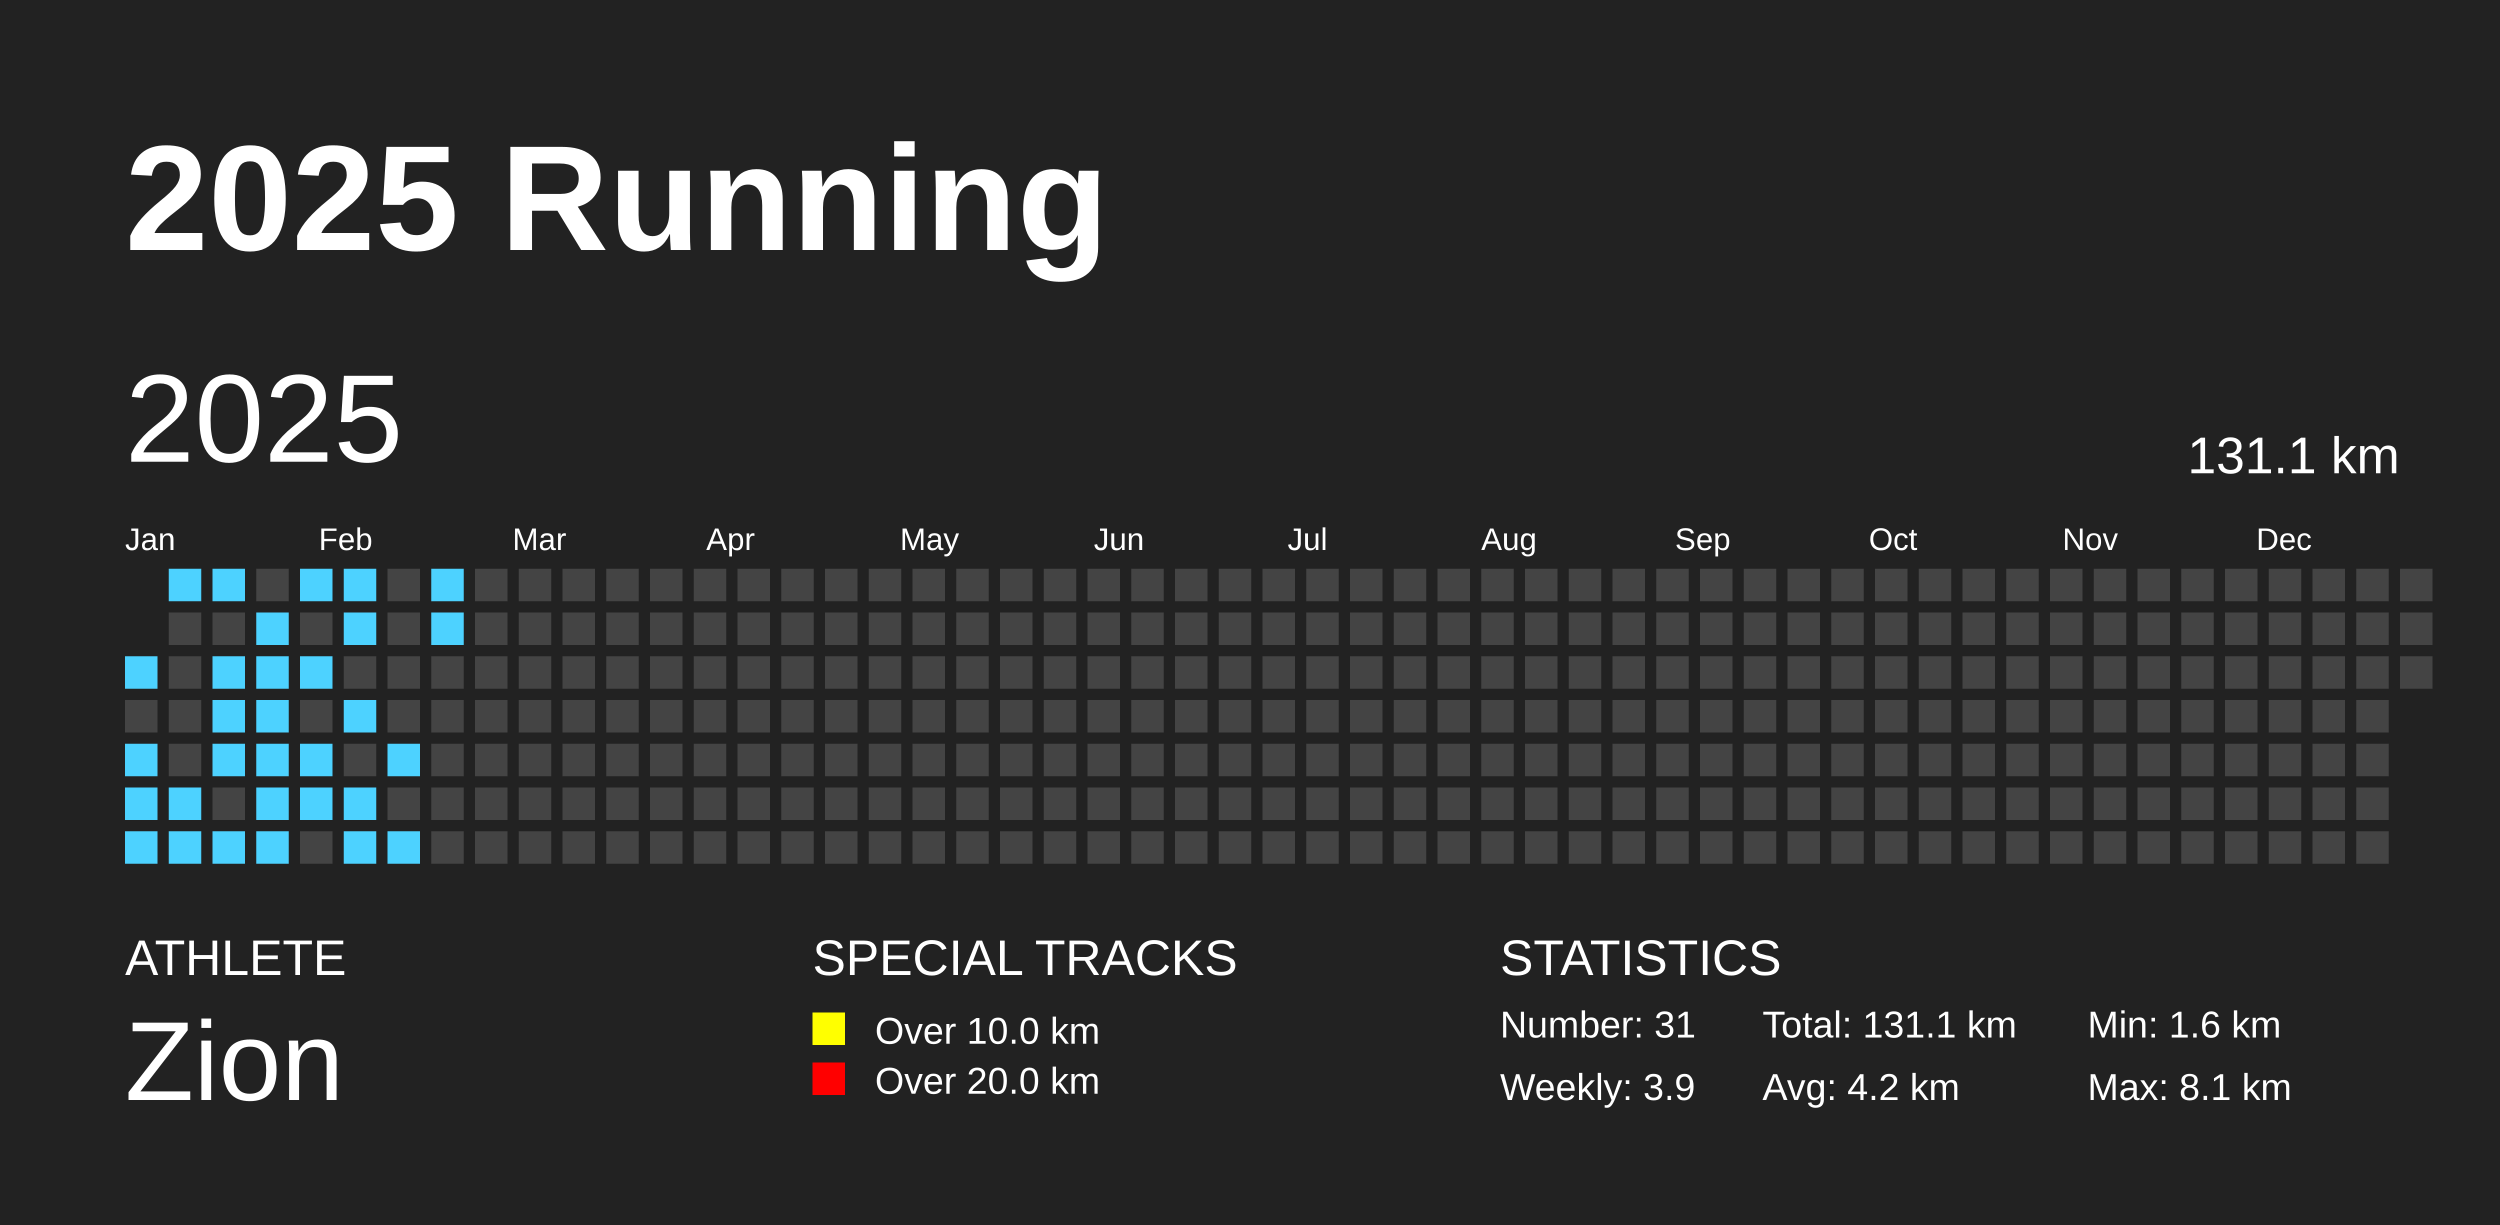
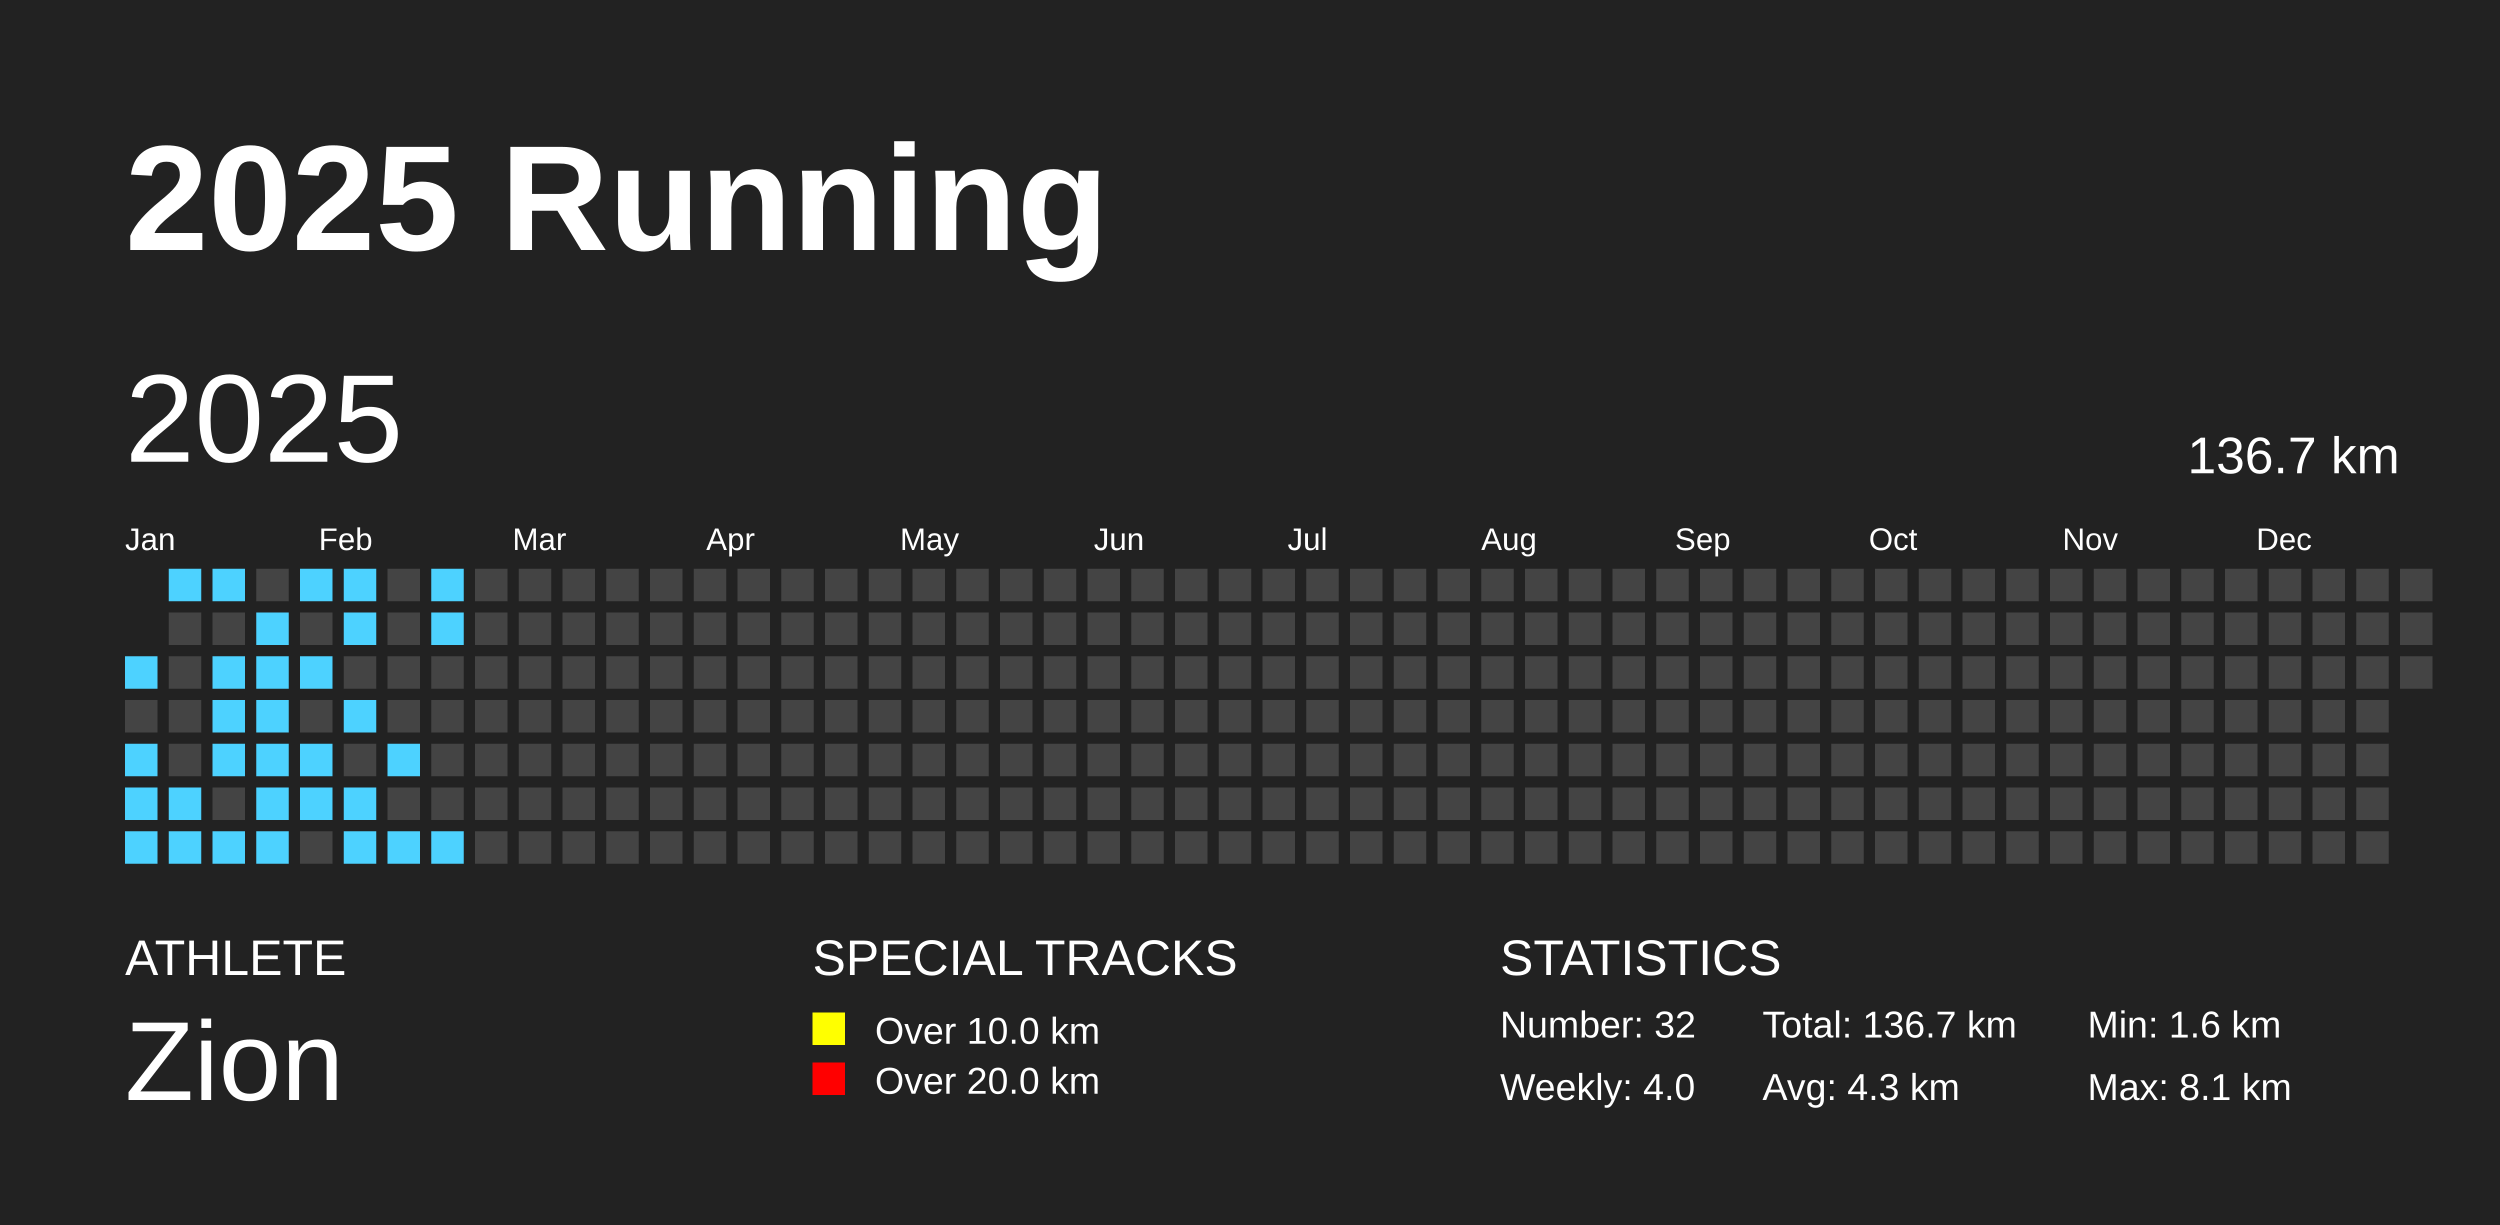
<svg xmlns="http://www.w3.org/2000/svg" baseProfile="full" height="98mm" version="1.1" viewBox="0,0,200,98" width="200mm">
  <defs />
  <rect fill="#222222" height="98" width="200" x="0" y="0" />
  <text fill="#FFFFFF" style="font-size:12px; font-family:Arial; font-weight:bold;" x="10" y="20">2025 Running</text>
  <text fill="#FFFFFF" style="font-size:4px; font-family:Arial" x="10" y="78">ATHLETE</text>
  <text fill="#FFFFFF" style="font-size:9px; font-family:Arial" x="10" y="88">Zion</text>
  <text fill="#FFFFFF" style="font-size:4px; font-family:Arial" x="65" y="78">SPECIAL TRACKS</text>
  <rect fill="yellow" height="2.6" width="2.6" x="65" y="81" />
  <text fill="#FFFFFF" style="font-size:3px; font-family:Arial" x="70" y="83.5">Over 10.0 km</text>
  <rect fill="red" height="2.6" width="2.6" x="65" y="85" />
  <text fill="#FFFFFF" style="font-size:3px; font-family:Arial" x="70" y="87.5">Over 20.0 km</text>
  <text fill="#FFFFFF" style="font-size:4px; font-family:Arial" x="120" y="78">STATISTICS</text>
-   <text fill="#FFFFFF" style="font-size:3px; font-family:Arial" x="120" y="83">Number: 31</text>
-   <text fill="#FFFFFF" style="font-size:3px; font-family:Arial" x="120" y="88">Weekly: 3.9</text>
-   <text fill="#FFFFFF" style="font-size:3px; font-family:Arial" x="141" y="83">Total: 131.1 km</text>
-   <text fill="#FFFFFF" style="font-size:3px; font-family:Arial" x="141" y="88">Avg: 4.2 km</text>
+   <text fill="#FFFFFF" style="font-size:3px; font-family:Arial" x="120" y="83">Number: 32</text>
+   <text fill="#FFFFFF" style="font-size:3px; font-family:Arial" x="120" y="88">Weekly: 4.0</text>
+   <text fill="#FFFFFF" style="font-size:3px; font-family:Arial" x="141" y="83">Total: 136.7 km</text>
+   <text fill="#FFFFFF" style="font-size:3px; font-family:Arial" x="141" y="88">Avg: 4.3 km</text>
  <text fill="#FFFFFF" style="font-size:3px; font-family:Arial" x="167" y="83">Min: 1.6 km</text>
  <text fill="#FFFFFF" style="font-size:3px; font-family:Arial" x="167" y="88">Max: 8.1 km</text>
  <text dominant-baseline="hanging" fill="#FFFFFF" style="font-size:10.0px; font-family:Arial;" x="10" y="30">2025</text>
-   <text dominant-baseline="hanging" fill="#FFFFFF" style="font-size:4.125px; font-family:Arial;" x="175" y="35">131.1 km</text>
+   <text dominant-baseline="hanging" fill="#FFFFFF" style="font-size:4.125px; font-family:Arial;" x="175" y="35">136.7 km</text>
  <text fill="#FFFFFF" style="font-size:2.5px; font-family:Arial" x="10.0" y="44">Jan</text>
  <text fill="#FFFFFF" style="font-size:2.5px; font-family:Arial" x="25.5" y="44">Feb</text>
  <text fill="#FFFFFF" style="font-size:2.5px; font-family:Arial" x="41.0" y="44">Mar</text>
  <text fill="#FFFFFF" style="font-size:2.5px; font-family:Arial" x="56.5" y="44">Apr</text>
  <text fill="#FFFFFF" style="font-size:2.5px; font-family:Arial" x="72.0" y="44">May</text>
  <text fill="#FFFFFF" style="font-size:2.5px; font-family:Arial" x="87.5" y="44">Jun</text>
  <text fill="#FFFFFF" style="font-size:2.5px; font-family:Arial" x="103.0" y="44">Jul</text>
  <text fill="#FFFFFF" style="font-size:2.5px; font-family:Arial" x="118.5" y="44">Aug</text>
  <text fill="#FFFFFF" style="font-size:2.5px; font-family:Arial" x="134.0" y="44">Sep</text>
  <text fill="#FFFFFF" style="font-size:2.5px; font-family:Arial" x="149.5" y="44">Oct</text>
  <text fill="#FFFFFF" style="font-size:2.5px; font-family:Arial" x="165.0" y="44">Nov</text>
  <text fill="#FFFFFF" style="font-size:2.5px; font-family:Arial" x="180.5" y="44">Dec</text>
  <rect fill="#4DD2FF" height="2.6" width="2.6" x="10.0" y="52.5" />
  <rect fill="#444444" height="2.6" width="2.6" x="10.0" y="56.0" />
  <rect fill="#4DD2FF" height="2.6" width="2.6" x="10.0" y="59.5" />
  <rect fill="#4DD2FF" height="2.6" width="2.6" x="10.0" y="63.0" />
  <rect fill="#4DD2FF" height="2.6" width="2.6" x="10.0" y="66.5" />
  <rect fill="#4DD2FF" height="2.6" width="2.6" x="13.5" y="45.5" />
  <rect fill="#444444" height="2.6" width="2.6" x="13.5" y="49.0" />
  <rect fill="#444444" height="2.6" width="2.6" x="13.5" y="52.5" />
  <rect fill="#444444" height="2.6" width="2.6" x="13.5" y="56.0" />
  <rect fill="#444444" height="2.6" width="2.6" x="13.5" y="59.5" />
  <rect fill="#4DD2FF" height="2.6" width="2.6" x="13.5" y="63.0" />
  <rect fill="#4DD2FF" height="2.6" width="2.6" x="13.5" y="66.5" />
  <rect fill="#4DD2FF" height="2.6" width="2.6" x="17.0" y="45.5" />
  <rect fill="#444444" height="2.6" width="2.6" x="17.0" y="49.0" />
  <rect fill="#4DD2FF" height="2.6" width="2.6" x="17.0" y="52.5" />
  <rect fill="#4DD2FF" height="2.6" width="2.6" x="17.0" y="56.0" />
  <rect fill="#4DD2FF" height="2.6" width="2.6" x="17.0" y="59.5" />
  <rect fill="#444444" height="2.6" width="2.6" x="17.0" y="63.0" />
  <rect fill="#4DD2FF" height="2.6" width="2.6" x="17.0" y="66.5" />
  <rect fill="#444444" height="2.6" width="2.6" x="20.5" y="45.5" />
  <rect fill="#4DD2FF" height="2.6" width="2.6" x="20.5" y="49.0" />
  <rect fill="#4DD2FF" height="2.6" width="2.6" x="20.5" y="52.5" />
  <rect fill="#4DD2FF" height="2.6" width="2.6" x="20.5" y="56.0" />
  <rect fill="#4DD2FF" height="2.6" width="2.6" x="20.5" y="59.5" />
  <rect fill="#4DD2FF" height="2.6" width="2.6" x="20.5" y="63.0" />
  <rect fill="#4DD2FF" height="2.6" width="2.6" x="20.5" y="66.5" />
  <rect fill="#4DD2FF" height="2.6" width="2.6" x="24.0" y="45.5" />
  <rect fill="#444444" height="2.6" width="2.6" x="24.0" y="49.0" />
  <rect fill="#4DD2FF" height="2.6" width="2.6" x="24.0" y="52.5" />
  <rect fill="#444444" height="2.6" width="2.6" x="24.0" y="56.0" />
  <rect fill="#4DD2FF" height="2.6" width="2.6" x="24.0" y="59.5" />
  <rect fill="#4DD2FF" height="2.6" width="2.6" x="24.0" y="63.0" />
  <rect fill="#444444" height="2.6" width="2.6" x="24.0" y="66.5" />
  <rect fill="#4DD2FF" height="2.6" width="2.6" x="27.5" y="45.5" />
  <rect fill="#4DD2FF" height="2.6" width="2.6" x="27.5" y="49.0" />
  <rect fill="#444444" height="2.6" width="2.6" x="27.5" y="52.5" />
  <rect fill="#4DD2FF" height="2.6" width="2.6" x="27.5" y="56.0" />
  <rect fill="#444444" height="2.6" width="2.6" x="27.5" y="59.5" />
  <rect fill="#4DD2FF" height="2.6" width="2.6" x="27.5" y="63.0" />
  <rect fill="#4DD2FF" height="2.6" width="2.6" x="27.5" y="66.5" />
  <rect fill="#444444" height="2.6" width="2.6" x="31.0" y="45.5" />
  <rect fill="#444444" height="2.6" width="2.6" x="31.0" y="49.0" />
  <rect fill="#444444" height="2.6" width="2.6" x="31.0" y="52.5" />
  <rect fill="#444444" height="2.6" width="2.6" x="31.0" y="56.0" />
  <rect fill="#4DD2FF" height="2.6" width="2.6" x="31.0" y="59.5" />
  <rect fill="#444444" height="2.6" width="2.6" x="31.0" y="63.0" />
  <rect fill="#4DD2FF" height="2.6" width="2.6" x="31.0" y="66.5" />
  <rect fill="#4DD2FF" height="2.6" width="2.6" x="34.5" y="45.5" />
  <rect fill="#4DD2FF" height="2.6" width="2.6" x="34.5" y="49.0" />
  <rect fill="#444444" height="2.6" width="2.6" x="34.5" y="52.5" />
  <rect fill="#444444" height="2.6" width="2.6" x="34.5" y="56.0" />
  <rect fill="#444444" height="2.6" width="2.6" x="34.5" y="59.5" />
  <rect fill="#444444" height="2.6" width="2.6" x="34.5" y="63.0" />
-   <rect fill="#444444" height="2.6" width="2.6" x="34.5" y="66.5" />
+   <rect fill="#4DD2FF" height="2.6" width="2.6" x="34.5" y="66.5" />
  <rect fill="#444444" height="2.6" width="2.6" x="38.0" y="45.5" />
  <rect fill="#444444" height="2.6" width="2.6" x="38.0" y="49.0" />
  <rect fill="#444444" height="2.6" width="2.6" x="38.0" y="52.5" />
  <rect fill="#444444" height="2.6" width="2.6" x="38.0" y="56.0" />
  <rect fill="#444444" height="2.6" width="2.6" x="38.0" y="59.5" />
  <rect fill="#444444" height="2.6" width="2.6" x="38.0" y="63.0" />
  <rect fill="#444444" height="2.6" width="2.6" x="38.0" y="66.5" />
  <rect fill="#444444" height="2.6" width="2.6" x="41.5" y="45.5" />
  <rect fill="#444444" height="2.6" width="2.6" x="41.5" y="49.0" />
  <rect fill="#444444" height="2.6" width="2.6" x="41.5" y="52.5" />
  <rect fill="#444444" height="2.6" width="2.6" x="41.5" y="56.0" />
  <rect fill="#444444" height="2.6" width="2.6" x="41.5" y="59.5" />
  <rect fill="#444444" height="2.6" width="2.6" x="41.5" y="63.0" />
  <rect fill="#444444" height="2.6" width="2.6" x="41.5" y="66.5" />
  <rect fill="#444444" height="2.6" width="2.6" x="45.0" y="45.5" />
  <rect fill="#444444" height="2.6" width="2.6" x="45.0" y="49.0" />
  <rect fill="#444444" height="2.6" width="2.6" x="45.0" y="52.5" />
  <rect fill="#444444" height="2.6" width="2.6" x="45.0" y="56.0" />
  <rect fill="#444444" height="2.6" width="2.6" x="45.0" y="59.5" />
  <rect fill="#444444" height="2.6" width="2.6" x="45.0" y="63.0" />
  <rect fill="#444444" height="2.6" width="2.6" x="45.0" y="66.5" />
  <rect fill="#444444" height="2.6" width="2.6" x="48.5" y="45.5" />
  <rect fill="#444444" height="2.6" width="2.6" x="48.5" y="49.0" />
  <rect fill="#444444" height="2.6" width="2.6" x="48.5" y="52.5" />
  <rect fill="#444444" height="2.6" width="2.6" x="48.5" y="56.0" />
  <rect fill="#444444" height="2.6" width="2.6" x="48.5" y="59.5" />
  <rect fill="#444444" height="2.6" width="2.6" x="48.5" y="63.0" />
  <rect fill="#444444" height="2.6" width="2.6" x="48.5" y="66.5" />
  <rect fill="#444444" height="2.6" width="2.6" x="52.0" y="45.5" />
  <rect fill="#444444" height="2.6" width="2.6" x="52.0" y="49.0" />
  <rect fill="#444444" height="2.6" width="2.6" x="52.0" y="52.5" />
  <rect fill="#444444" height="2.6" width="2.6" x="52.0" y="56.0" />
  <rect fill="#444444" height="2.6" width="2.6" x="52.0" y="59.5" />
  <rect fill="#444444" height="2.6" width="2.6" x="52.0" y="63.0" />
  <rect fill="#444444" height="2.6" width="2.6" x="52.0" y="66.5" />
  <rect fill="#444444" height="2.6" width="2.6" x="55.5" y="45.5" />
  <rect fill="#444444" height="2.6" width="2.6" x="55.5" y="49.0" />
  <rect fill="#444444" height="2.6" width="2.6" x="55.5" y="52.5" />
  <rect fill="#444444" height="2.6" width="2.6" x="55.5" y="56.0" />
  <rect fill="#444444" height="2.6" width="2.6" x="55.5" y="59.5" />
  <rect fill="#444444" height="2.6" width="2.6" x="55.5" y="63.0" />
  <rect fill="#444444" height="2.6" width="2.6" x="55.5" y="66.5" />
  <rect fill="#444444" height="2.6" width="2.6" x="59.0" y="45.5" />
  <rect fill="#444444" height="2.6" width="2.6" x="59.0" y="49.0" />
  <rect fill="#444444" height="2.6" width="2.6" x="59.0" y="52.5" />
  <rect fill="#444444" height="2.6" width="2.6" x="59.0" y="56.0" />
  <rect fill="#444444" height="2.6" width="2.6" x="59.0" y="59.5" />
  <rect fill="#444444" height="2.6" width="2.6" x="59.0" y="63.0" />
  <rect fill="#444444" height="2.6" width="2.6" x="59.0" y="66.5" />
  <rect fill="#444444" height="2.6" width="2.6" x="62.5" y="45.5" />
  <rect fill="#444444" height="2.6" width="2.6" x="62.5" y="49.0" />
  <rect fill="#444444" height="2.6" width="2.6" x="62.5" y="52.5" />
  <rect fill="#444444" height="2.6" width="2.6" x="62.5" y="56.0" />
  <rect fill="#444444" height="2.6" width="2.6" x="62.5" y="59.5" />
  <rect fill="#444444" height="2.6" width="2.6" x="62.5" y="63.0" />
  <rect fill="#444444" height="2.6" width="2.6" x="62.5" y="66.5" />
  <rect fill="#444444" height="2.6" width="2.6" x="66.0" y="45.5" />
  <rect fill="#444444" height="2.6" width="2.6" x="66.0" y="49.0" />
  <rect fill="#444444" height="2.6" width="2.6" x="66.0" y="52.5" />
  <rect fill="#444444" height="2.6" width="2.6" x="66.0" y="56.0" />
  <rect fill="#444444" height="2.6" width="2.6" x="66.0" y="59.5" />
  <rect fill="#444444" height="2.6" width="2.6" x="66.0" y="63.0" />
  <rect fill="#444444" height="2.6" width="2.6" x="66.0" y="66.5" />
  <rect fill="#444444" height="2.6" width="2.6" x="69.5" y="45.5" />
  <rect fill="#444444" height="2.6" width="2.6" x="69.5" y="49.0" />
  <rect fill="#444444" height="2.6" width="2.6" x="69.5" y="52.5" />
  <rect fill="#444444" height="2.6" width="2.6" x="69.5" y="56.0" />
  <rect fill="#444444" height="2.6" width="2.6" x="69.5" y="59.5" />
  <rect fill="#444444" height="2.6" width="2.6" x="69.5" y="63.0" />
  <rect fill="#444444" height="2.6" width="2.6" x="69.5" y="66.5" />
  <rect fill="#444444" height="2.6" width="2.6" x="73.0" y="45.5" />
  <rect fill="#444444" height="2.6" width="2.6" x="73.0" y="49.0" />
  <rect fill="#444444" height="2.6" width="2.6" x="73.0" y="52.5" />
  <rect fill="#444444" height="2.6" width="2.6" x="73.0" y="56.0" />
  <rect fill="#444444" height="2.6" width="2.6" x="73.0" y="59.5" />
  <rect fill="#444444" height="2.6" width="2.6" x="73.0" y="63.0" />
  <rect fill="#444444" height="2.6" width="2.6" x="73.0" y="66.5" />
  <rect fill="#444444" height="2.6" width="2.6" x="76.5" y="45.5" />
  <rect fill="#444444" height="2.6" width="2.6" x="76.5" y="49.0" />
  <rect fill="#444444" height="2.6" width="2.6" x="76.5" y="52.5" />
  <rect fill="#444444" height="2.6" width="2.6" x="76.5" y="56.0" />
  <rect fill="#444444" height="2.6" width="2.6" x="76.5" y="59.5" />
  <rect fill="#444444" height="2.6" width="2.6" x="76.5" y="63.0" />
  <rect fill="#444444" height="2.6" width="2.6" x="76.5" y="66.5" />
  <rect fill="#444444" height="2.6" width="2.6" x="80.0" y="45.5" />
  <rect fill="#444444" height="2.6" width="2.6" x="80.0" y="49.0" />
  <rect fill="#444444" height="2.6" width="2.6" x="80.0" y="52.5" />
  <rect fill="#444444" height="2.6" width="2.6" x="80.0" y="56.0" />
  <rect fill="#444444" height="2.6" width="2.6" x="80.0" y="59.5" />
  <rect fill="#444444" height="2.6" width="2.6" x="80.0" y="63.0" />
  <rect fill="#444444" height="2.6" width="2.6" x="80.0" y="66.5" />
  <rect fill="#444444" height="2.6" width="2.6" x="83.5" y="45.5" />
  <rect fill="#444444" height="2.6" width="2.6" x="83.5" y="49.0" />
  <rect fill="#444444" height="2.6" width="2.6" x="83.5" y="52.5" />
  <rect fill="#444444" height="2.6" width="2.6" x="83.5" y="56.0" />
  <rect fill="#444444" height="2.6" width="2.6" x="83.5" y="59.5" />
  <rect fill="#444444" height="2.6" width="2.6" x="83.5" y="63.0" />
  <rect fill="#444444" height="2.6" width="2.6" x="83.5" y="66.5" />
  <rect fill="#444444" height="2.6" width="2.6" x="87.0" y="45.5" />
  <rect fill="#444444" height="2.6" width="2.6" x="87.0" y="49.0" />
  <rect fill="#444444" height="2.6" width="2.6" x="87.0" y="52.5" />
  <rect fill="#444444" height="2.6" width="2.6" x="87.0" y="56.0" />
  <rect fill="#444444" height="2.6" width="2.6" x="87.0" y="59.5" />
  <rect fill="#444444" height="2.6" width="2.6" x="87.0" y="63.0" />
  <rect fill="#444444" height="2.6" width="2.6" x="87.0" y="66.5" />
  <rect fill="#444444" height="2.6" width="2.6" x="90.5" y="45.5" />
  <rect fill="#444444" height="2.6" width="2.6" x="90.5" y="49.0" />
  <rect fill="#444444" height="2.6" width="2.6" x="90.5" y="52.5" />
  <rect fill="#444444" height="2.6" width="2.6" x="90.5" y="56.0" />
  <rect fill="#444444" height="2.6" width="2.6" x="90.5" y="59.5" />
  <rect fill="#444444" height="2.6" width="2.6" x="90.5" y="63.0" />
  <rect fill="#444444" height="2.6" width="2.6" x="90.5" y="66.5" />
  <rect fill="#444444" height="2.6" width="2.6" x="94.0" y="45.5" />
  <rect fill="#444444" height="2.6" width="2.6" x="94.0" y="49.0" />
  <rect fill="#444444" height="2.6" width="2.6" x="94.0" y="52.5" />
  <rect fill="#444444" height="2.6" width="2.6" x="94.0" y="56.0" />
  <rect fill="#444444" height="2.6" width="2.6" x="94.0" y="59.5" />
  <rect fill="#444444" height="2.6" width="2.6" x="94.0" y="63.0" />
  <rect fill="#444444" height="2.6" width="2.6" x="94.0" y="66.5" />
  <rect fill="#444444" height="2.6" width="2.6" x="97.5" y="45.5" />
  <rect fill="#444444" height="2.6" width="2.6" x="97.5" y="49.0" />
  <rect fill="#444444" height="2.6" width="2.6" x="97.5" y="52.5" />
  <rect fill="#444444" height="2.6" width="2.6" x="97.5" y="56.0" />
  <rect fill="#444444" height="2.6" width="2.6" x="97.5" y="59.5" />
  <rect fill="#444444" height="2.6" width="2.6" x="97.5" y="63.0" />
  <rect fill="#444444" height="2.6" width="2.6" x="97.5" y="66.5" />
  <rect fill="#444444" height="2.6" width="2.6" x="101.0" y="45.5" />
  <rect fill="#444444" height="2.6" width="2.6" x="101.0" y="49.0" />
  <rect fill="#444444" height="2.6" width="2.6" x="101.0" y="52.5" />
  <rect fill="#444444" height="2.6" width="2.6" x="101.0" y="56.0" />
  <rect fill="#444444" height="2.6" width="2.6" x="101.0" y="59.5" />
  <rect fill="#444444" height="2.6" width="2.6" x="101.0" y="63.0" />
  <rect fill="#444444" height="2.6" width="2.6" x="101.0" y="66.5" />
  <rect fill="#444444" height="2.6" width="2.6" x="104.5" y="45.5" />
  <rect fill="#444444" height="2.6" width="2.6" x="104.5" y="49.0" />
  <rect fill="#444444" height="2.6" width="2.6" x="104.5" y="52.5" />
  <rect fill="#444444" height="2.6" width="2.6" x="104.5" y="56.0" />
  <rect fill="#444444" height="2.6" width="2.6" x="104.5" y="59.5" />
  <rect fill="#444444" height="2.6" width="2.6" x="104.5" y="63.0" />
  <rect fill="#444444" height="2.6" width="2.6" x="104.5" y="66.5" />
  <rect fill="#444444" height="2.6" width="2.6" x="108.0" y="45.5" />
  <rect fill="#444444" height="2.6" width="2.6" x="108.0" y="49.0" />
  <rect fill="#444444" height="2.6" width="2.6" x="108.0" y="52.5" />
  <rect fill="#444444" height="2.6" width="2.6" x="108.0" y="56.0" />
  <rect fill="#444444" height="2.6" width="2.6" x="108.0" y="59.5" />
  <rect fill="#444444" height="2.6" width="2.6" x="108.0" y="63.0" />
  <rect fill="#444444" height="2.6" width="2.6" x="108.0" y="66.5" />
  <rect fill="#444444" height="2.6" width="2.6" x="111.5" y="45.5" />
  <rect fill="#444444" height="2.6" width="2.6" x="111.5" y="49.0" />
  <rect fill="#444444" height="2.6" width="2.6" x="111.5" y="52.5" />
  <rect fill="#444444" height="2.6" width="2.6" x="111.5" y="56.0" />
  <rect fill="#444444" height="2.6" width="2.6" x="111.5" y="59.5" />
  <rect fill="#444444" height="2.6" width="2.6" x="111.5" y="63.0" />
  <rect fill="#444444" height="2.6" width="2.6" x="111.5" y="66.5" />
  <rect fill="#444444" height="2.6" width="2.6" x="115.0" y="45.5" />
  <rect fill="#444444" height="2.6" width="2.6" x="115.0" y="49.0" />
  <rect fill="#444444" height="2.6" width="2.6" x="115.0" y="52.5" />
  <rect fill="#444444" height="2.6" width="2.6" x="115.0" y="56.0" />
  <rect fill="#444444" height="2.6" width="2.6" x="115.0" y="59.5" />
  <rect fill="#444444" height="2.6" width="2.6" x="115.0" y="63.0" />
  <rect fill="#444444" height="2.6" width="2.6" x="115.0" y="66.5" />
  <rect fill="#444444" height="2.6" width="2.6" x="118.5" y="45.5" />
  <rect fill="#444444" height="2.6" width="2.6" x="118.5" y="49.0" />
  <rect fill="#444444" height="2.6" width="2.6" x="118.5" y="52.5" />
  <rect fill="#444444" height="2.6" width="2.6" x="118.5" y="56.0" />
  <rect fill="#444444" height="2.6" width="2.6" x="118.5" y="59.5" />
  <rect fill="#444444" height="2.6" width="2.6" x="118.5" y="63.0" />
  <rect fill="#444444" height="2.6" width="2.6" x="118.5" y="66.5" />
  <rect fill="#444444" height="2.6" width="2.6" x="122.0" y="45.5" />
  <rect fill="#444444" height="2.6" width="2.6" x="122.0" y="49.0" />
  <rect fill="#444444" height="2.6" width="2.6" x="122.0" y="52.5" />
  <rect fill="#444444" height="2.6" width="2.6" x="122.0" y="56.0" />
  <rect fill="#444444" height="2.6" width="2.6" x="122.0" y="59.5" />
  <rect fill="#444444" height="2.6" width="2.6" x="122.0" y="63.0" />
  <rect fill="#444444" height="2.6" width="2.6" x="122.0" y="66.5" />
  <rect fill="#444444" height="2.6" width="2.6" x="125.5" y="45.5" />
  <rect fill="#444444" height="2.6" width="2.6" x="125.5" y="49.0" />
  <rect fill="#444444" height="2.6" width="2.6" x="125.5" y="52.5" />
  <rect fill="#444444" height="2.6" width="2.6" x="125.5" y="56.0" />
  <rect fill="#444444" height="2.6" width="2.6" x="125.5" y="59.5" />
  <rect fill="#444444" height="2.6" width="2.6" x="125.5" y="63.0" />
  <rect fill="#444444" height="2.6" width="2.6" x="125.5" y="66.5" />
  <rect fill="#444444" height="2.6" width="2.6" x="129.0" y="45.5" />
  <rect fill="#444444" height="2.6" width="2.6" x="129.0" y="49.0" />
  <rect fill="#444444" height="2.6" width="2.6" x="129.0" y="52.5" />
  <rect fill="#444444" height="2.6" width="2.6" x="129.0" y="56.0" />
  <rect fill="#444444" height="2.6" width="2.6" x="129.0" y="59.5" />
  <rect fill="#444444" height="2.6" width="2.6" x="129.0" y="63.0" />
  <rect fill="#444444" height="2.6" width="2.6" x="129.0" y="66.5" />
  <rect fill="#444444" height="2.6" width="2.6" x="132.5" y="45.5" />
  <rect fill="#444444" height="2.6" width="2.6" x="132.5" y="49.0" />
  <rect fill="#444444" height="2.6" width="2.6" x="132.5" y="52.5" />
  <rect fill="#444444" height="2.6" width="2.6" x="132.5" y="56.0" />
  <rect fill="#444444" height="2.6" width="2.6" x="132.5" y="59.5" />
  <rect fill="#444444" height="2.6" width="2.6" x="132.5" y="63.0" />
  <rect fill="#444444" height="2.6" width="2.6" x="132.5" y="66.5" />
  <rect fill="#444444" height="2.6" width="2.6" x="136.0" y="45.5" />
  <rect fill="#444444" height="2.6" width="2.6" x="136.0" y="49.0" />
  <rect fill="#444444" height="2.6" width="2.6" x="136.0" y="52.5" />
  <rect fill="#444444" height="2.6" width="2.6" x="136.0" y="56.0" />
  <rect fill="#444444" height="2.6" width="2.6" x="136.0" y="59.5" />
  <rect fill="#444444" height="2.6" width="2.6" x="136.0" y="63.0" />
  <rect fill="#444444" height="2.6" width="2.6" x="136.0" y="66.5" />
  <rect fill="#444444" height="2.6" width="2.6" x="139.5" y="45.5" />
  <rect fill="#444444" height="2.6" width="2.6" x="139.5" y="49.0" />
  <rect fill="#444444" height="2.6" width="2.6" x="139.5" y="52.5" />
  <rect fill="#444444" height="2.6" width="2.6" x="139.5" y="56.0" />
  <rect fill="#444444" height="2.6" width="2.6" x="139.5" y="59.5" />
  <rect fill="#444444" height="2.6" width="2.6" x="139.5" y="63.0" />
  <rect fill="#444444" height="2.6" width="2.6" x="139.5" y="66.5" />
  <rect fill="#444444" height="2.6" width="2.6" x="143.0" y="45.5" />
  <rect fill="#444444" height="2.6" width="2.6" x="143.0" y="49.0" />
  <rect fill="#444444" height="2.6" width="2.6" x="143.0" y="52.5" />
  <rect fill="#444444" height="2.6" width="2.6" x="143.0" y="56.0" />
  <rect fill="#444444" height="2.6" width="2.6" x="143.0" y="59.5" />
  <rect fill="#444444" height="2.6" width="2.6" x="143.0" y="63.0" />
  <rect fill="#444444" height="2.6" width="2.6" x="143.0" y="66.5" />
  <rect fill="#444444" height="2.6" width="2.6" x="146.5" y="45.5" />
  <rect fill="#444444" height="2.6" width="2.6" x="146.5" y="49.0" />
  <rect fill="#444444" height="2.6" width="2.6" x="146.5" y="52.5" />
  <rect fill="#444444" height="2.6" width="2.6" x="146.5" y="56.0" />
  <rect fill="#444444" height="2.6" width="2.6" x="146.5" y="59.5" />
  <rect fill="#444444" height="2.6" width="2.6" x="146.5" y="63.0" />
  <rect fill="#444444" height="2.6" width="2.6" x="146.5" y="66.5" />
  <rect fill="#444444" height="2.6" width="2.6" x="150.0" y="45.5" />
  <rect fill="#444444" height="2.6" width="2.6" x="150.0" y="49.0" />
  <rect fill="#444444" height="2.6" width="2.6" x="150.0" y="52.5" />
  <rect fill="#444444" height="2.6" width="2.6" x="150.0" y="56.0" />
  <rect fill="#444444" height="2.6" width="2.6" x="150.0" y="59.5" />
  <rect fill="#444444" height="2.6" width="2.6" x="150.0" y="63.0" />
  <rect fill="#444444" height="2.6" width="2.6" x="150.0" y="66.5" />
  <rect fill="#444444" height="2.6" width="2.6" x="153.5" y="45.5" />
  <rect fill="#444444" height="2.6" width="2.6" x="153.5" y="49.0" />
  <rect fill="#444444" height="2.6" width="2.6" x="153.5" y="52.5" />
  <rect fill="#444444" height="2.6" width="2.6" x="153.5" y="56.0" />
  <rect fill="#444444" height="2.6" width="2.6" x="153.5" y="59.5" />
  <rect fill="#444444" height="2.6" width="2.6" x="153.5" y="63.0" />
  <rect fill="#444444" height="2.6" width="2.6" x="153.5" y="66.5" />
  <rect fill="#444444" height="2.6" width="2.6" x="157.0" y="45.5" />
  <rect fill="#444444" height="2.6" width="2.6" x="157.0" y="49.0" />
  <rect fill="#444444" height="2.6" width="2.6" x="157.0" y="52.5" />
  <rect fill="#444444" height="2.6" width="2.6" x="157.0" y="56.0" />
  <rect fill="#444444" height="2.6" width="2.6" x="157.0" y="59.5" />
  <rect fill="#444444" height="2.6" width="2.6" x="157.0" y="63.0" />
  <rect fill="#444444" height="2.6" width="2.6" x="157.0" y="66.5" />
  <rect fill="#444444" height="2.6" width="2.6" x="160.5" y="45.5" />
  <rect fill="#444444" height="2.6" width="2.6" x="160.5" y="49.0" />
  <rect fill="#444444" height="2.6" width="2.6" x="160.5" y="52.5" />
  <rect fill="#444444" height="2.6" width="2.6" x="160.5" y="56.0" />
  <rect fill="#444444" height="2.6" width="2.6" x="160.5" y="59.5" />
  <rect fill="#444444" height="2.6" width="2.6" x="160.5" y="63.0" />
  <rect fill="#444444" height="2.6" width="2.6" x="160.5" y="66.5" />
  <rect fill="#444444" height="2.6" width="2.6" x="164.0" y="45.5" />
  <rect fill="#444444" height="2.6" width="2.6" x="164.0" y="49.0" />
  <rect fill="#444444" height="2.6" width="2.6" x="164.0" y="52.5" />
  <rect fill="#444444" height="2.6" width="2.6" x="164.0" y="56.0" />
  <rect fill="#444444" height="2.6" width="2.6" x="164.0" y="59.5" />
  <rect fill="#444444" height="2.6" width="2.6" x="164.0" y="63.0" />
  <rect fill="#444444" height="2.6" width="2.6" x="164.0" y="66.5" />
  <rect fill="#444444" height="2.6" width="2.6" x="167.5" y="45.5" />
  <rect fill="#444444" height="2.6" width="2.6" x="167.5" y="49.0" />
  <rect fill="#444444" height="2.6" width="2.6" x="167.5" y="52.5" />
  <rect fill="#444444" height="2.6" width="2.6" x="167.5" y="56.0" />
  <rect fill="#444444" height="2.6" width="2.6" x="167.5" y="59.5" />
  <rect fill="#444444" height="2.6" width="2.6" x="167.5" y="63.0" />
  <rect fill="#444444" height="2.6" width="2.6" x="167.5" y="66.5" />
  <rect fill="#444444" height="2.6" width="2.6" x="171.0" y="45.5" />
  <rect fill="#444444" height="2.6" width="2.6" x="171.0" y="49.0" />
  <rect fill="#444444" height="2.6" width="2.6" x="171.0" y="52.5" />
  <rect fill="#444444" height="2.6" width="2.6" x="171.0" y="56.0" />
  <rect fill="#444444" height="2.6" width="2.6" x="171.0" y="59.5" />
  <rect fill="#444444" height="2.6" width="2.6" x="171.0" y="63.0" />
  <rect fill="#444444" height="2.6" width="2.6" x="171.0" y="66.5" />
  <rect fill="#444444" height="2.6" width="2.6" x="174.5" y="45.5" />
  <rect fill="#444444" height="2.6" width="2.6" x="174.5" y="49.0" />
  <rect fill="#444444" height="2.6" width="2.6" x="174.5" y="52.5" />
  <rect fill="#444444" height="2.6" width="2.6" x="174.5" y="56.0" />
  <rect fill="#444444" height="2.6" width="2.6" x="174.5" y="59.5" />
  <rect fill="#444444" height="2.6" width="2.6" x="174.5" y="63.0" />
  <rect fill="#444444" height="2.6" width="2.6" x="174.5" y="66.5" />
  <rect fill="#444444" height="2.6" width="2.6" x="178.0" y="45.5" />
  <rect fill="#444444" height="2.6" width="2.6" x="178.0" y="49.0" />
  <rect fill="#444444" height="2.6" width="2.6" x="178.0" y="52.5" />
  <rect fill="#444444" height="2.6" width="2.6" x="178.0" y="56.0" />
  <rect fill="#444444" height="2.6" width="2.6" x="178.0" y="59.5" />
  <rect fill="#444444" height="2.6" width="2.6" x="178.0" y="63.0" />
  <rect fill="#444444" height="2.6" width="2.6" x="178.0" y="66.5" />
  <rect fill="#444444" height="2.6" width="2.6" x="181.5" y="45.5" />
  <rect fill="#444444" height="2.6" width="2.6" x="181.5" y="49.0" />
  <rect fill="#444444" height="2.6" width="2.6" x="181.5" y="52.5" />
  <rect fill="#444444" height="2.6" width="2.6" x="181.5" y="56.0" />
  <rect fill="#444444" height="2.6" width="2.6" x="181.5" y="59.5" />
  <rect fill="#444444" height="2.6" width="2.6" x="181.5" y="63.0" />
  <rect fill="#444444" height="2.6" width="2.6" x="181.5" y="66.5" />
  <rect fill="#444444" height="2.6" width="2.6" x="185.0" y="45.5" />
  <rect fill="#444444" height="2.6" width="2.6" x="185.0" y="49.0" />
  <rect fill="#444444" height="2.6" width="2.6" x="185.0" y="52.5" />
  <rect fill="#444444" height="2.6" width="2.6" x="185.0" y="56.0" />
  <rect fill="#444444" height="2.6" width="2.6" x="185.0" y="59.5" />
  <rect fill="#444444" height="2.6" width="2.6" x="185.0" y="63.0" />
  <rect fill="#444444" height="2.6" width="2.6" x="185.0" y="66.5" />
  <rect fill="#444444" height="2.6" width="2.6" x="188.5" y="45.5" />
  <rect fill="#444444" height="2.6" width="2.6" x="188.5" y="49.0" />
  <rect fill="#444444" height="2.6" width="2.6" x="188.5" y="52.5" />
  <rect fill="#444444" height="2.6" width="2.6" x="188.5" y="56.0" />
  <rect fill="#444444" height="2.6" width="2.6" x="188.5" y="59.5" />
  <rect fill="#444444" height="2.6" width="2.6" x="188.5" y="63.0" />
  <rect fill="#444444" height="2.6" width="2.6" x="188.5" y="66.5" />
  <rect fill="#444444" height="2.6" width="2.6" x="192.0" y="45.5" />
  <rect fill="#444444" height="2.6" width="2.6" x="192.0" y="49.0" />
  <rect fill="#444444" height="2.6" width="2.6" x="192.0" y="52.5" />
</svg>
